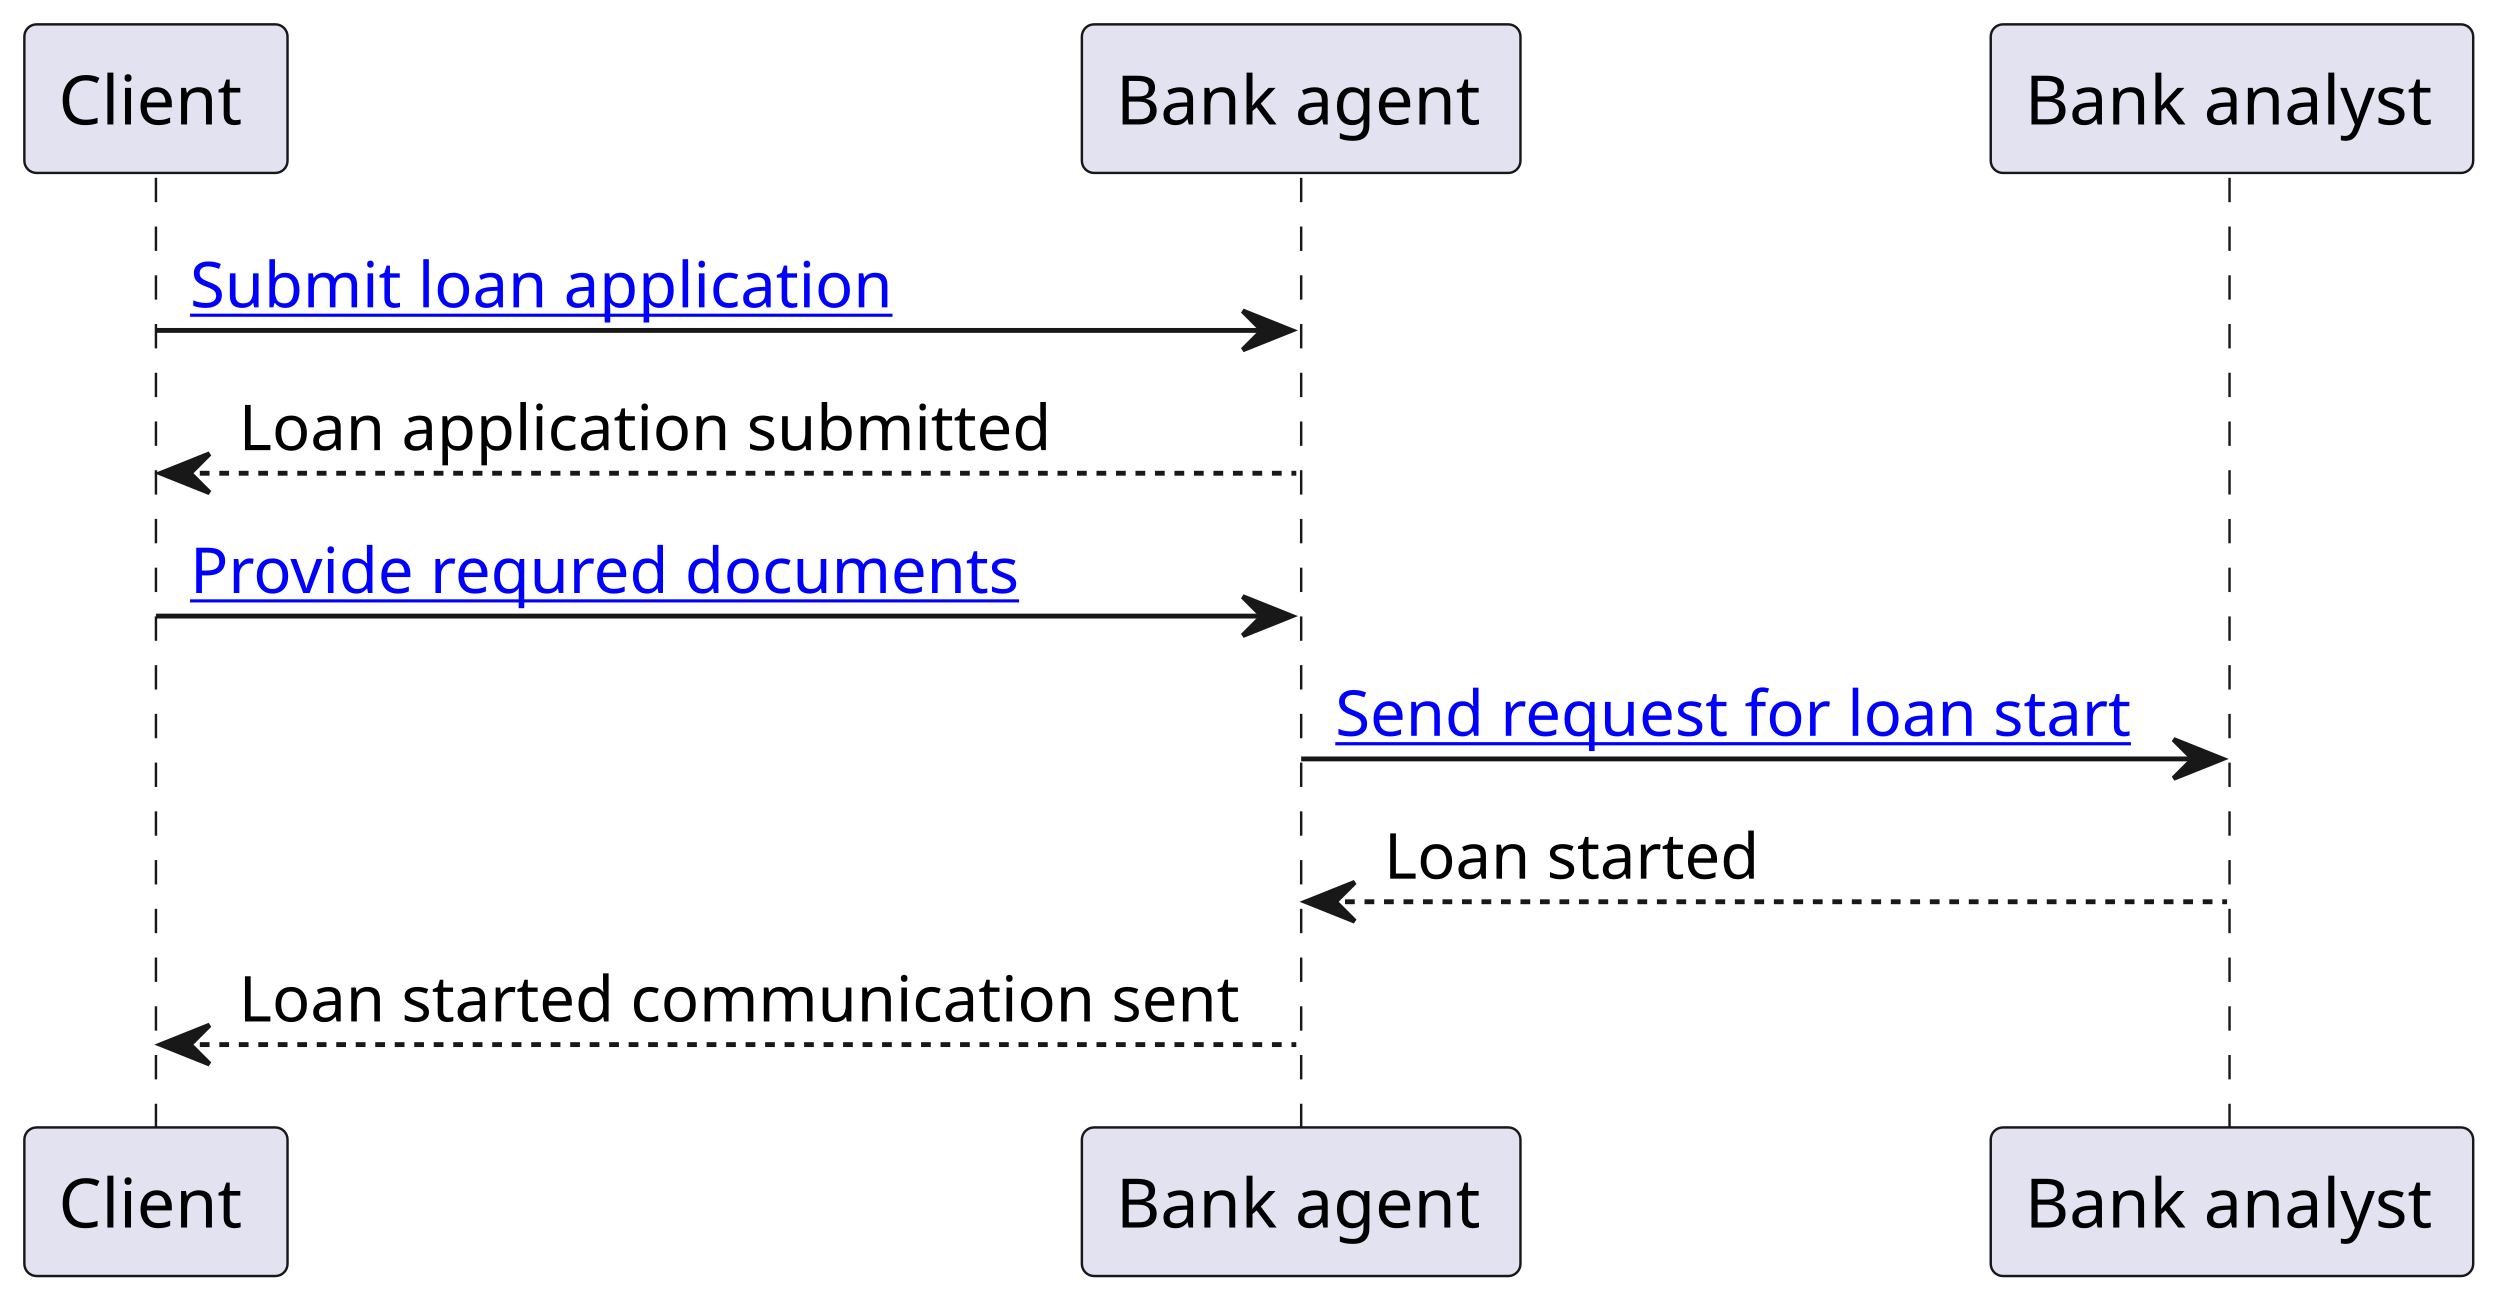
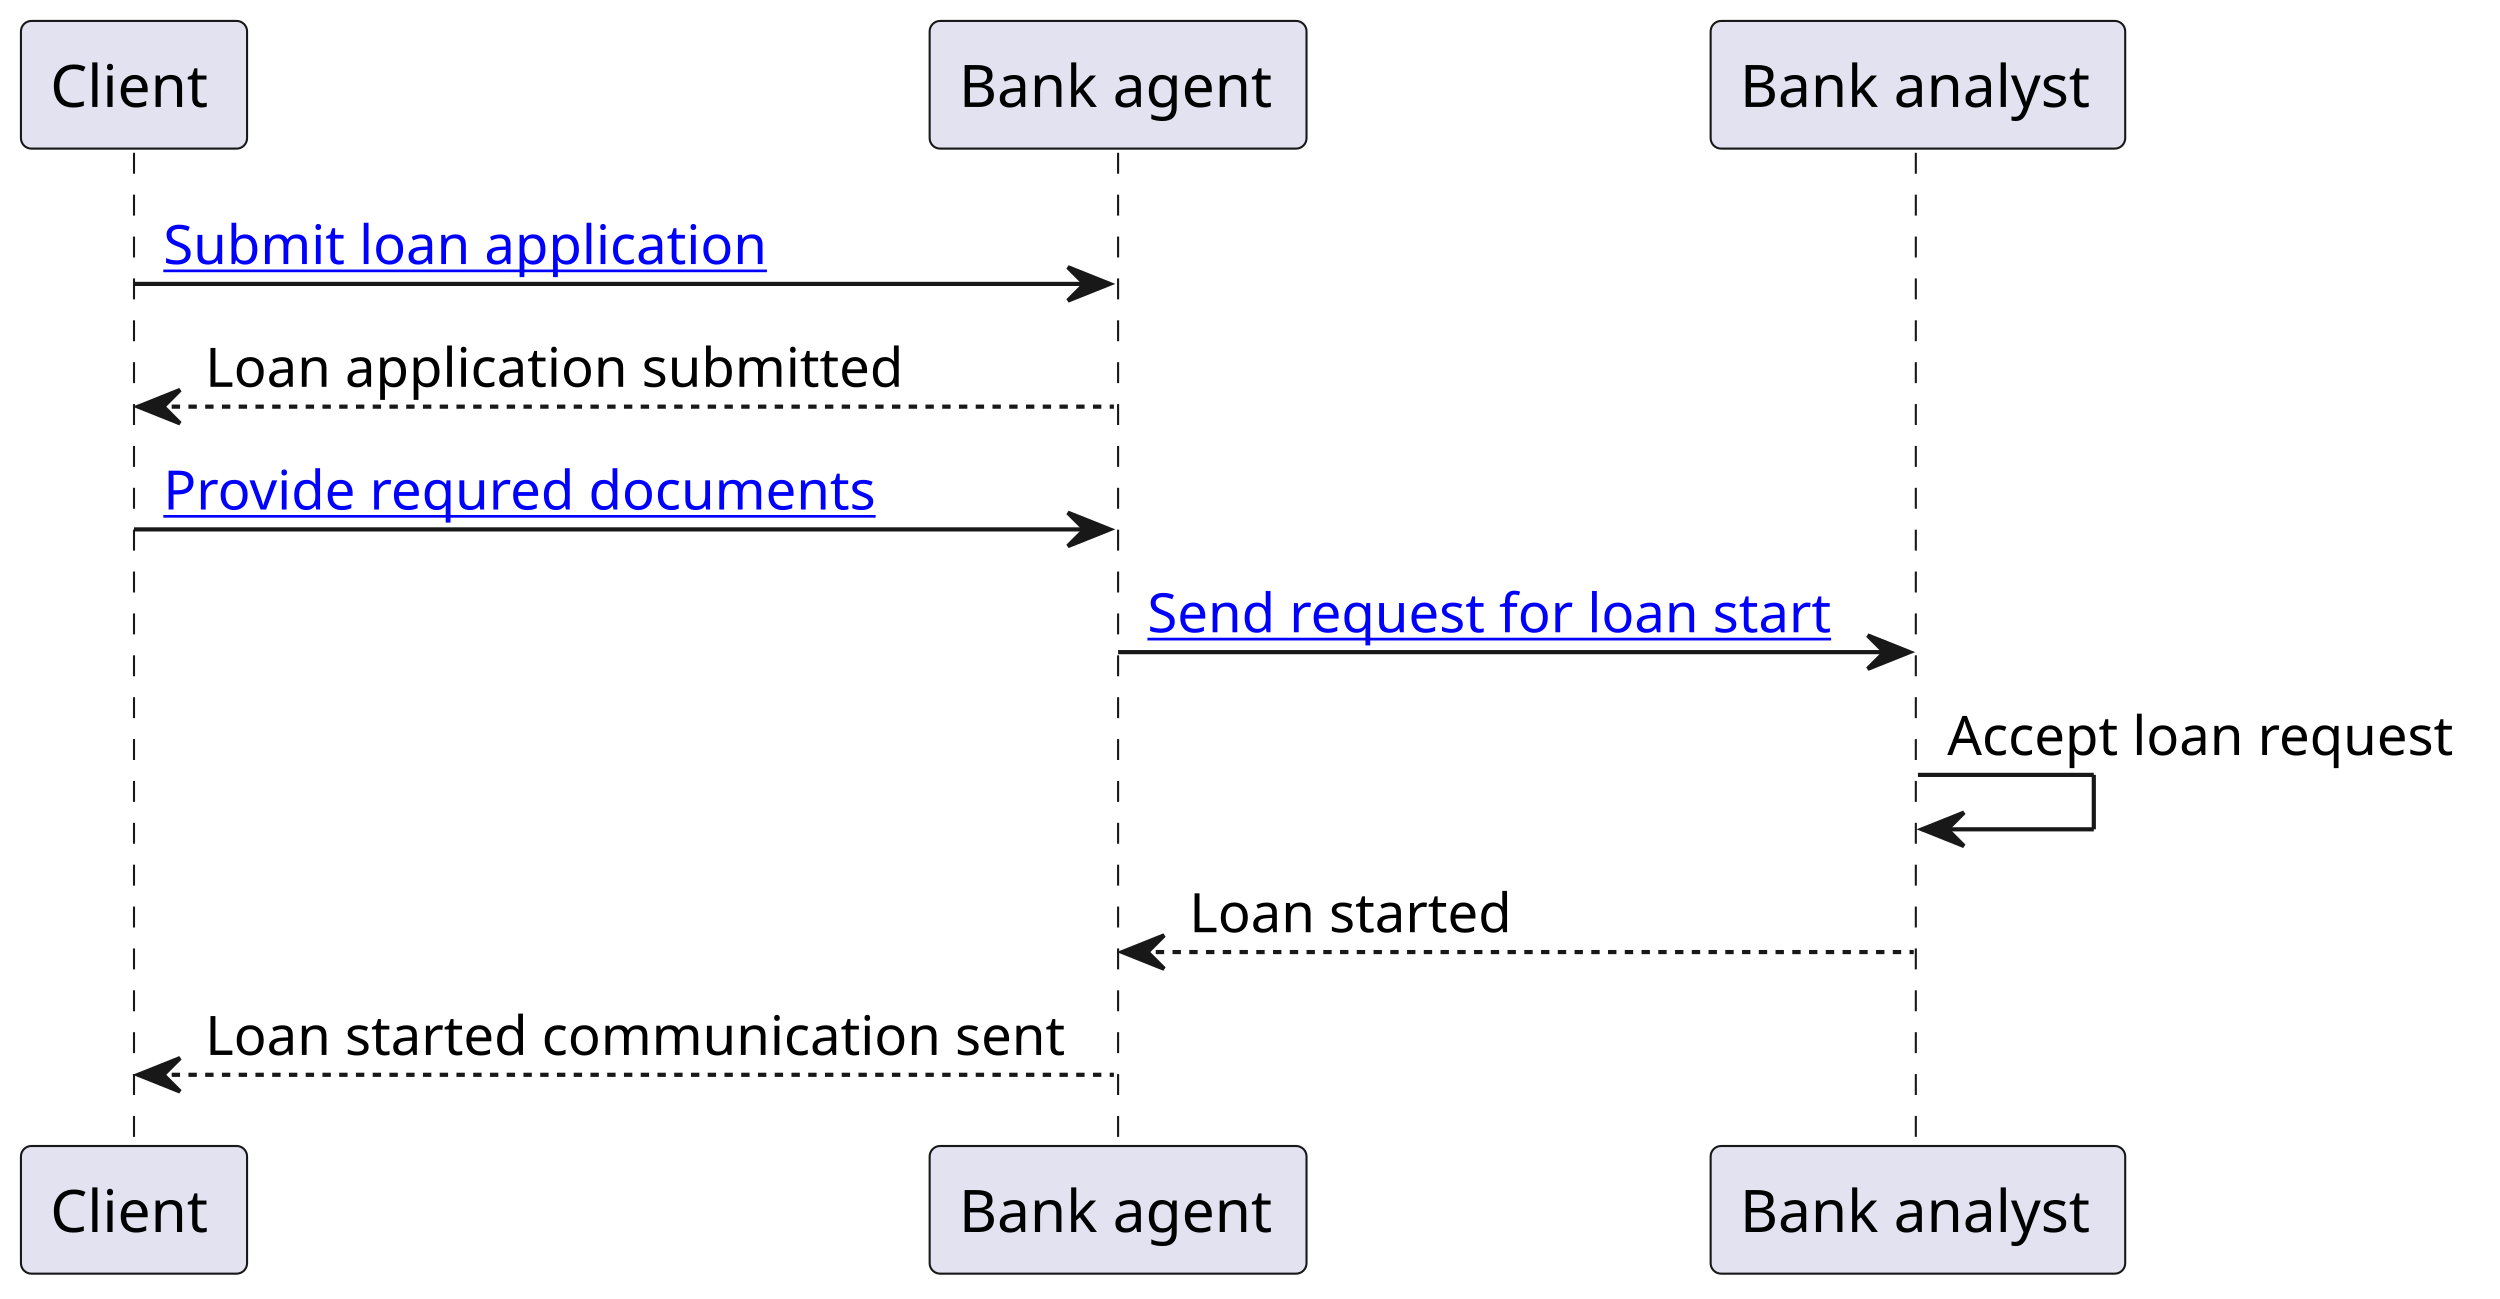
- <svg xmlns="http://www.w3.org/2000/svg" xmlns:xlink="http://www.w3.org/1999/xlink" contentStyleType="text/css" height="267px" preserveAspectRatio="none" style="width:513px;height:267px;background:#FFFFFF;" version="1.1" viewBox="0 0 513 267" width="513px" zoomAndPan="magnify">
+ <svg xmlns="http://www.w3.org/2000/svg" xmlns:xlink="http://www.w3.org/1999/xlink" contentStyleType="text/css" height="310px" preserveAspectRatio="none" style="width:597px;height:310px;background:#FFFFFF;" version="1.1" viewBox="0 0 597 310" width="597px" zoomAndPan="magnify">
  <defs />
  <g>
-     <line style="stroke:#181818;stroke-width:0.5;stroke-dasharray:5.0,5.0;" x1="32" x2="32" y1="36.488" y2="232.352" />
-     <line style="stroke:#181818;stroke-width:0.5;stroke-dasharray:5.0,5.0;" x1="267" x2="267" y1="36.488" y2="232.352" />
-     <line style="stroke:#181818;stroke-width:0.5;stroke-dasharray:5.0,5.0;" x1="457.5" x2="457.5" y1="36.488" y2="232.352" />
+     <line style="stroke:#181818;stroke-width:0.5;stroke-dasharray:5.0,5.0;" x1="32" x2="32" y1="36.488" y2="274.662" />
+     <line style="stroke:#181818;stroke-width:0.5;stroke-dasharray:5.0,5.0;" x1="267" x2="267" y1="36.488" y2="274.662" />
+     <line style="stroke:#181818;stroke-width:0.5;stroke-dasharray:5.0,5.0;" x1="457.5" x2="457.5" y1="36.488" y2="274.662" />
    <rect fill="#E2E2F0" height="30.488" rx="2.5" ry="2.5" style="stroke:#181818;stroke-width:0.5;" width="54" x="5" y="5" />
    <text fill="#000000" font-family="sans-serif" font-size="14" lengthAdjust="spacing" textLength="40" x="12" y="25.535">Client</text>
-     <rect fill="#E2E2F0" height="30.488" rx="2.5" ry="2.5" style="stroke:#181818;stroke-width:0.5;" width="54" x="5" y="231.352" />
-     <text fill="#000000" font-family="sans-serif" font-size="14" lengthAdjust="spacing" textLength="40" x="12" y="251.887">Client</text>
+     <rect fill="#E2E2F0" height="30.488" rx="2.5" ry="2.5" style="stroke:#181818;stroke-width:0.5;" width="54" x="5" y="273.662" />
+     <text fill="#000000" font-family="sans-serif" font-size="14" lengthAdjust="spacing" textLength="40" x="12" y="294.197">Client</text>
    <rect fill="#E2E2F0" height="30.488" rx="2.5" ry="2.5" style="stroke:#181818;stroke-width:0.5;" width="90" x="222" y="5" />
    <text fill="#000000" font-family="sans-serif" font-size="14" lengthAdjust="spacing" textLength="76" x="229" y="25.535">Bank agent</text>
-     <rect fill="#E2E2F0" height="30.488" rx="2.5" ry="2.5" style="stroke:#181818;stroke-width:0.5;" width="90" x="222" y="231.352" />
-     <text fill="#000000" font-family="sans-serif" font-size="14" lengthAdjust="spacing" textLength="76" x="229" y="251.887">Bank agent</text>
+     <rect fill="#E2E2F0" height="30.488" rx="2.5" ry="2.5" style="stroke:#181818;stroke-width:0.5;" width="90" x="222" y="273.662" />
+     <text fill="#000000" font-family="sans-serif" font-size="14" lengthAdjust="spacing" textLength="76" x="229" y="294.197">Bank agent</text>
    <rect fill="#E2E2F0" height="30.488" rx="2.5" ry="2.5" style="stroke:#181818;stroke-width:0.5;" width="99" x="408.5" y="5" />
    <text fill="#000000" font-family="sans-serif" font-size="14" lengthAdjust="spacing" textLength="85" x="415.5" y="25.535">Bank analyst</text>
-     <rect fill="#E2E2F0" height="30.488" rx="2.5" ry="2.5" style="stroke:#181818;stroke-width:0.5;" width="99" x="408.5" y="231.352" />
-     <text fill="#000000" font-family="sans-serif" font-size="14" lengthAdjust="spacing" textLength="85" x="415.5" y="251.887">Bank analyst</text>
+     <rect fill="#E2E2F0" height="30.488" rx="2.5" ry="2.5" style="stroke:#181818;stroke-width:0.5;" width="99" x="408.5" y="273.662" />
+     <text fill="#000000" font-family="sans-serif" font-size="14" lengthAdjust="spacing" textLength="85" x="415.5" y="294.197">Bank analyst</text>
    <polygon fill="#181818" points="255,63.799,265,67.799,255,71.799,259,67.799" style="stroke:#181818;stroke-width:1.0;" />
    <line style="stroke:#181818;stroke-width:1.0;" x1="32" x2="261" y1="67.799" y2="67.799" />
    <a href="https://github.com/PawelJaworski/ddd-loan-application/blob/master/src/main/java/pl/javorek/ddd/service/applicationforloan/application/cmd/ApplicationForALoanCmdFacade.java#L24" target="_top" title="https://github.com/PawelJaworski/ddd-loan-application/blob/master/src/main/java/pl/javorek/ddd/service/applicationforloan/application/cmd/ApplicationForALoanCmdFacade.java#L24" xlink:actuate="onRequest" xlink:href="https://github.com/PawelJaworski/ddd-loan-application/blob/master/src/main/java/pl/javorek/ddd/service/applicationforloan/application/cmd/ApplicationForALoanCmdFacade.java#L24" xlink:show="new" xlink:title="https://github.com/PawelJaworski/ddd-loan-application/blob/master/src/main/java/pl/javorek/ddd/service/applicationforloan/application/cmd/ApplicationForALoanCmdFacade.java#L24" xlink:type="simple">
      <text fill="#0000FF" font-family="sans-serif" font-size="13" lengthAdjust="spacing" text-decoration="underline" textLength="149" x="39" y="63.057">Submit loan application</text>
    </a>
    <polygon fill="#181818" points="43,93.109,33,97.109,43,101.109,39,97.109" style="stroke:#181818;stroke-width:1.0;" />
    <line style="stroke:#181818;stroke-width:1.0;stroke-dasharray:2.0,2.0;" x1="37" x2="266" y1="97.109" y2="97.109" />
    <text fill="#000000" font-family="sans-serif" font-size="13" lengthAdjust="spacing" textLength="172" x="49" y="92.367">Loan application submitted</text>
    <polygon fill="#181818" points="255,122.42,265,126.42,255,130.42,259,126.42" style="stroke:#181818;stroke-width:1.0;" />
    <line style="stroke:#181818;stroke-width:1.0;" x1="32" x2="261" y1="126.42" y2="126.42" />
    <a href="https://github.com/PawelJaworski/ddd-loan-application/blob/master/src/main/java/pl/javorek/ddd/service/applicationforloan/application/cmd/ApplicationForALoanCmdFacade.java#L38" target="_top" title="https://github.com/PawelJaworski/ddd-loan-application/blob/master/src/main/java/pl/javorek/ddd/service/applicationforloan/application/cmd/ApplicationForALoanCmdFacade.java#L38" xlink:actuate="onRequest" xlink:href="https://github.com/PawelJaworski/ddd-loan-application/blob/master/src/main/java/pl/javorek/ddd/service/applicationforloan/application/cmd/ApplicationForALoanCmdFacade.java#L38" xlink:show="new" xlink:title="https://github.com/PawelJaworski/ddd-loan-application/blob/master/src/main/java/pl/javorek/ddd/service/applicationforloan/application/cmd/ApplicationForALoanCmdFacade.java#L38" xlink:type="simple">
      <text fill="#0000FF" font-family="sans-serif" font-size="13" lengthAdjust="spacing" text-decoration="underline" textLength="172" x="39" y="121.678">Provide requred documents</text>
    </a>
    <polygon fill="#181818" points="446,151.731,456,155.731,446,159.731,450,155.731" style="stroke:#181818;stroke-width:1.0;" />
    <line style="stroke:#181818;stroke-width:1.0;" x1="267" x2="452" y1="155.731" y2="155.731" />
    <a href="https://github.com/PawelJaworski/ddd-loan-application/blob/master/src/main/java/pl/javorek/ddd/service/applicationforloan/application/cmd/ApplicationForALoanCmdFacade.java#L38" target="_top" title="https://github.com/PawelJaworski/ddd-loan-application/blob/master/src/main/java/pl/javorek/ddd/service/applicationforloan/application/cmd/ApplicationForALoanCmdFacade.java#L38" xlink:actuate="onRequest" xlink:href="https://github.com/PawelJaworski/ddd-loan-application/blob/master/src/main/java/pl/javorek/ddd/service/applicationforloan/application/cmd/ApplicationForALoanCmdFacade.java#L38" xlink:show="new" xlink:title="https://github.com/PawelJaworski/ddd-loan-application/blob/master/src/main/java/pl/javorek/ddd/service/applicationforloan/application/cmd/ApplicationForALoanCmdFacade.java#L38" xlink:type="simple">
      <text fill="#0000FF" font-family="sans-serif" font-size="13" lengthAdjust="spacing" text-decoration="underline" textLength="167" x="274" y="150.988">Send request for loan start</text>
    </a>
-     <polygon fill="#181818" points="278,181.041,268,185.041,278,189.041,274,185.041" style="stroke:#181818;stroke-width:1.0;" />
-     <line style="stroke:#181818;stroke-width:1.0;stroke-dasharray:2.0,2.0;" x1="272" x2="457" y1="185.041" y2="185.041" />
-     <text fill="#000000" font-family="sans-serif" font-size="13" lengthAdjust="spacing" textLength="78" x="284" y="180.299">Loan started</text>
-     <polygon fill="#181818" points="43,210.352,33,214.352,43,218.352,39,214.352" style="stroke:#181818;stroke-width:1.0;" />
-     <line style="stroke:#181818;stroke-width:1.0;stroke-dasharray:2.0,2.0;" x1="37" x2="266" y1="214.352" y2="214.352" />
-     <text fill="#000000" font-family="sans-serif" font-size="13" lengthAdjust="spacing" textLength="211" x="49" y="209.609">Loan started communication sent</text>
+     <line style="stroke:#181818;stroke-width:1.0;" x1="458" x2="500" y1="185.041" y2="185.041" />
+     <line style="stroke:#181818;stroke-width:1.0;" x1="500" x2="500" y1="185.041" y2="198.041" />
+     <line style="stroke:#181818;stroke-width:1.0;" x1="459" x2="500" y1="198.041" y2="198.041" />
+     <polygon fill="#181818" points="469,194.041,459,198.041,469,202.041,465,198.041" style="stroke:#181818;stroke-width:1.0;" />
+     <text fill="#000000" font-family="sans-serif" font-size="13" lengthAdjust="spacing" textLength="125" x="465" y="180.299">Accept loan request</text>
+     <polygon fill="#181818" points="278,223.352,268,227.352,278,231.352,274,227.352" style="stroke:#181818;stroke-width:1.0;" />
+     <line style="stroke:#181818;stroke-width:1.0;stroke-dasharray:2.0,2.0;" x1="272" x2="457" y1="227.352" y2="227.352" />
+     <text fill="#000000" font-family="sans-serif" font-size="13" lengthAdjust="spacing" textLength="78" x="284" y="222.609">Loan started</text>
+     <polygon fill="#181818" points="43,252.662,33,256.662,43,260.662,39,256.662" style="stroke:#181818;stroke-width:1.0;" />
+     <line style="stroke:#181818;stroke-width:1.0;stroke-dasharray:2.0,2.0;" x1="37" x2="266" y1="256.662" y2="256.662" />
+     <text fill="#000000" font-family="sans-serif" font-size="13" lengthAdjust="spacing" textLength="211" x="49" y="251.92">Loan started communication sent</text>
  </g>
</svg>
